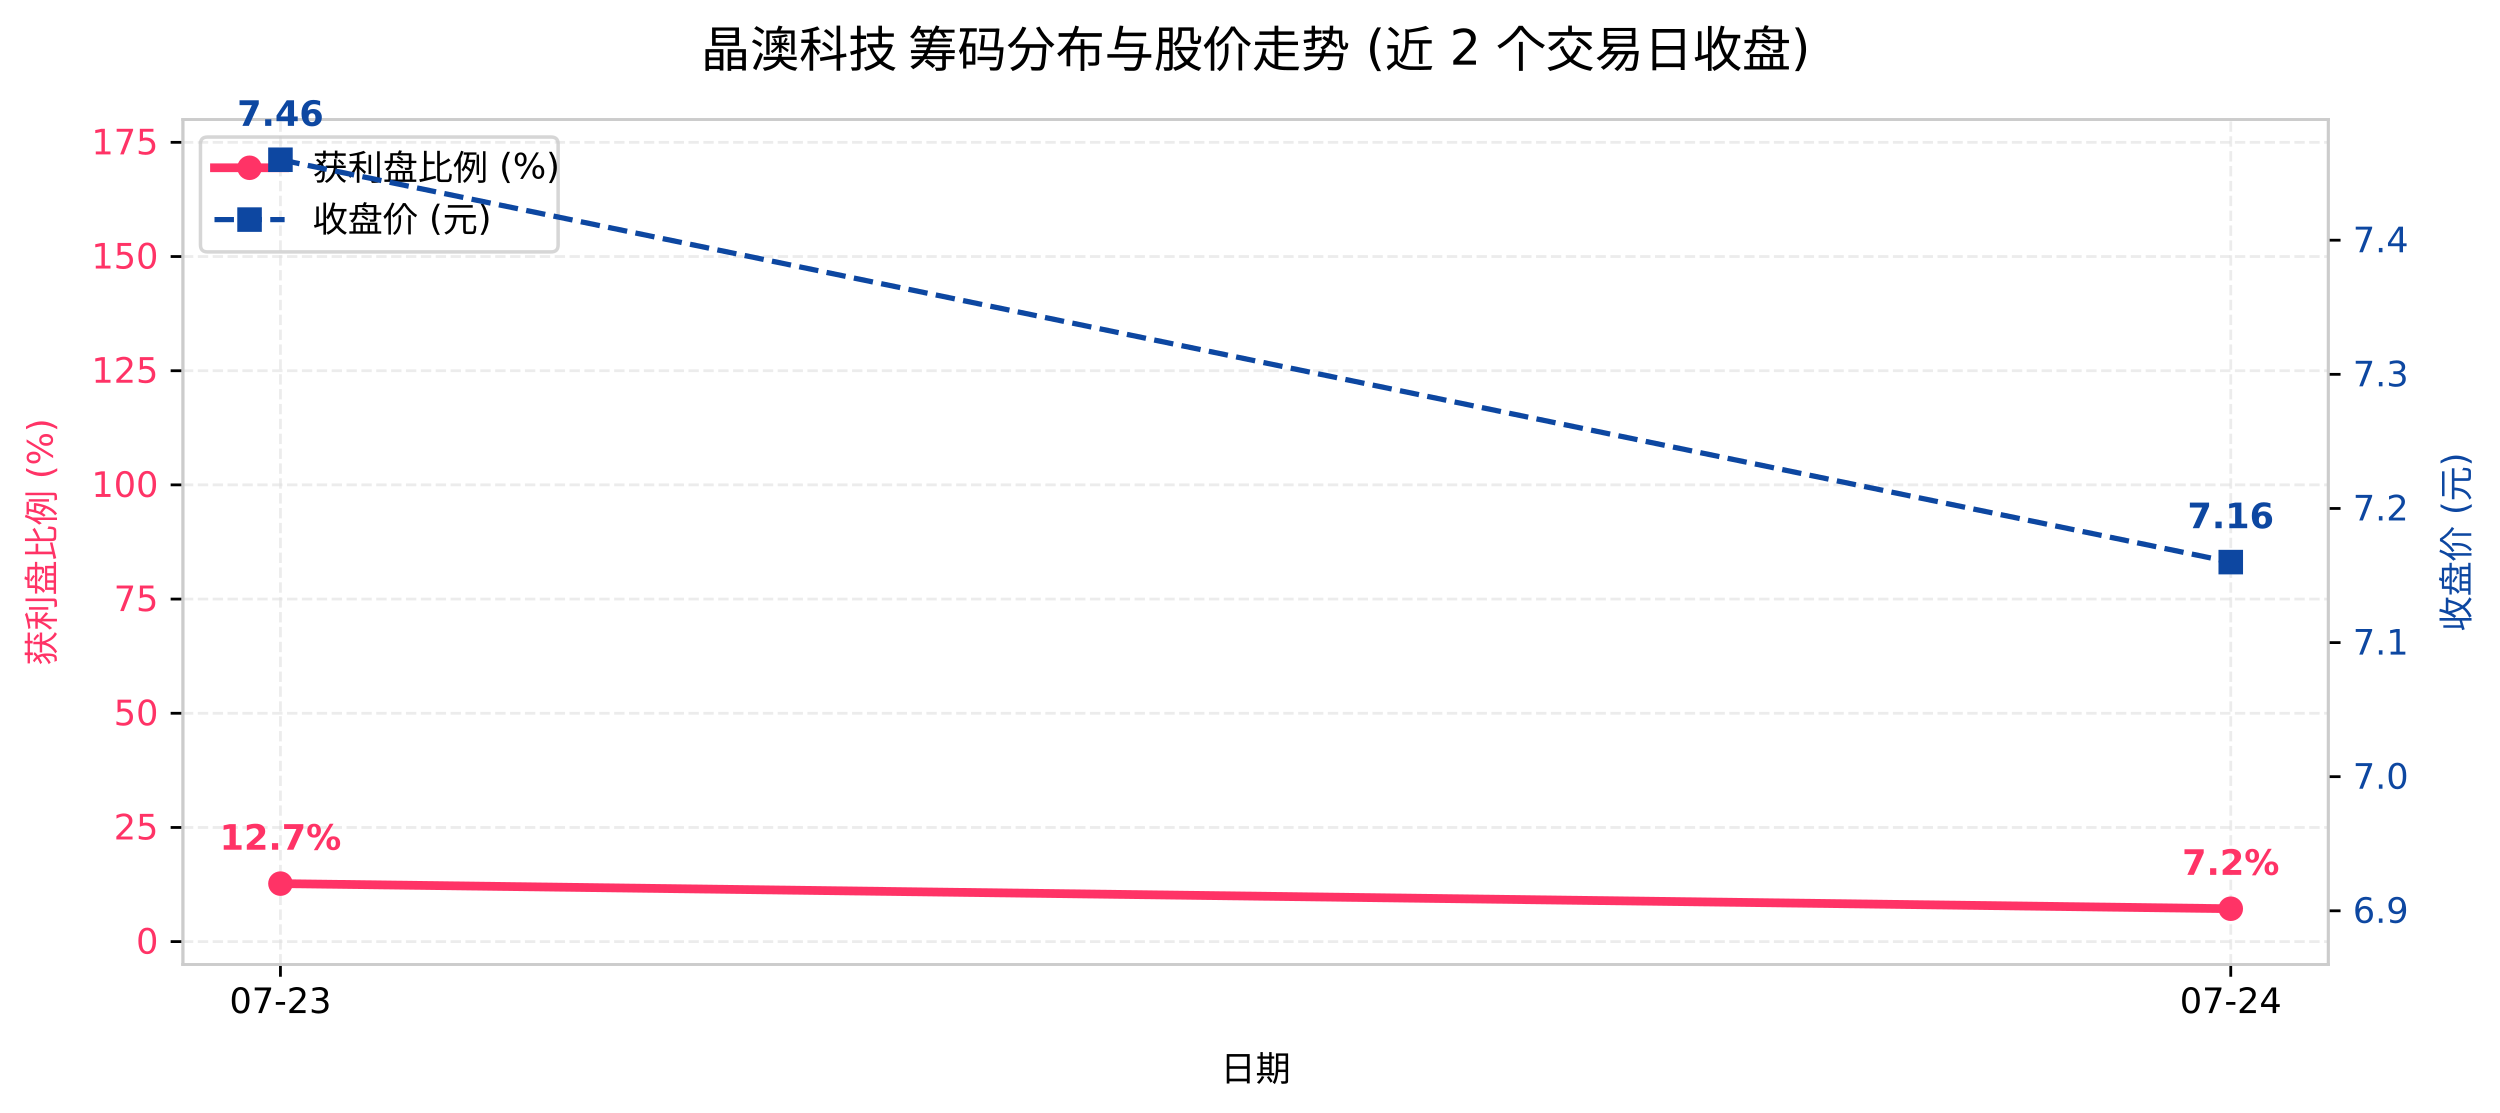
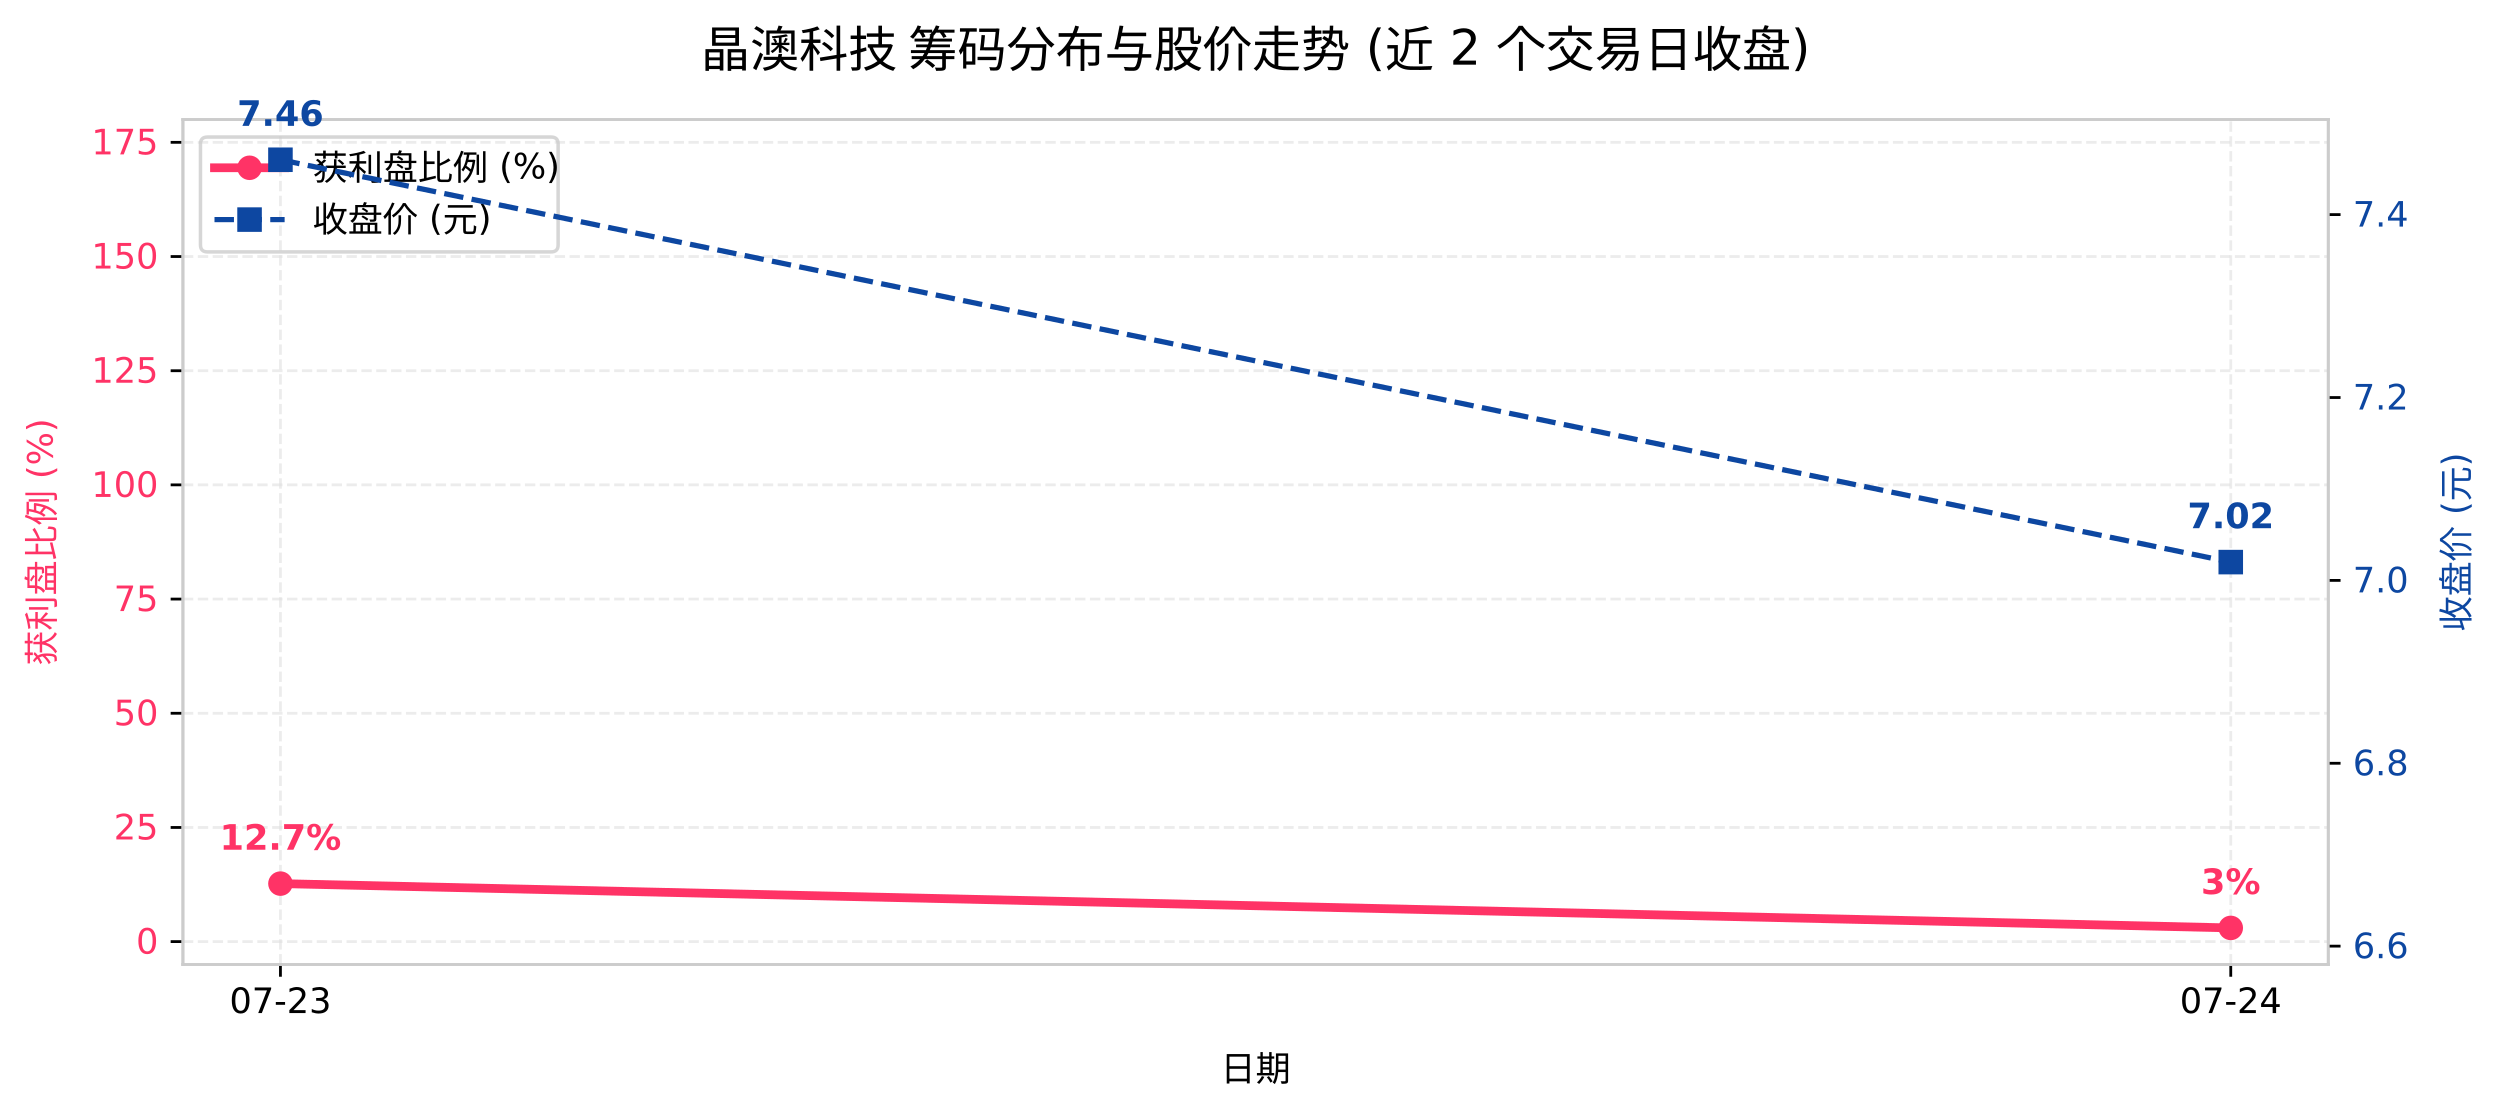
<svg xmlns="http://www.w3.org/2000/svg" xmlns:xlink="http://www.w3.org/1999/xlink" width="712.881pt" height="317.148pt" viewBox="0 0 712.881 317.148" version="1.1">
  <defs>
    <style type="text/css">*{stroke-linejoin: round; stroke-linecap: butt}</style>
  </defs>
  <g id="figure_1">
    <g id="patch_1">
      <path d="M 0 317.148  L 712.881 317.148  L 712.881 0  L 0 0  L 0 317.148  z " style="fill: none" />
    </g>
    <g id="axes_1">
      <g id="patch_2">
        <path d="M 52.163 275.017  L 663.913 275.017  L 663.913 34.08  L 52.163 34.08  L 52.163 275.017  z " style="fill: none" />
      </g>
      <g id="matplotlib.axis_1">
        <g id="xtick_1">
          <g id="line2d_1">
-             <path d="M 79.969 275.017  L 79.969 34.08  " clip-path="url(#pd6dacc0294)" style="fill: none; stroke-dasharray: 2.96,1.28; stroke-dashoffset: 0; stroke: #e0e0e0; stroke-opacity: 0.6; stroke-width: 0.8" />
+             <path d="M 79.969 275.017  L 79.969 34.08  " clip-path="url(#p2d682a8976)" style="fill: none; stroke-dasharray: 2.96,1.28; stroke-dashoffset: 0; stroke: #e0e0e0; stroke-opacity: 0.6; stroke-width: 0.8" />
          </g>
          <g id="line2d_2">
            <defs>
-               <path id="m7fc45a3f30" d="M 0 0  L 0 3.5  " style="stroke: #000000; stroke-width: 0.8" />
+               <path id="mbfc1b9c965" d="M 0 0  L 0 3.5  " style="stroke: #000000; stroke-width: 0.8" />
            </defs>
            <g>
-               <use xlink:href="#m7fc45a3f30" x="79.969" y="275.017" style="stroke: #000000; stroke-width: 0.8" />
+               <use xlink:href="#mbfc1b9c965" x="79.969" y="275.017" style="stroke: #000000; stroke-width: 0.8" />
            </g>
          </g>
          <g id="text_1">
            <text style="font: 10px 'WenQuanYi Zen Hei', 'DejaVu Sans', 'Arial', sans-serif; text-anchor: middle" x="79.969" y="288.873" transform="rotate(-0 79.96932 288.8728)">07-23</text>
          </g>
        </g>
        <g id="xtick_2">
          <g id="line2d_3">
-             <path d="M 636.106 275.017  L 636.106 34.08  " clip-path="url(#pd6dacc0294)" style="fill: none; stroke-dasharray: 2.96,1.28; stroke-dashoffset: 0; stroke: #e0e0e0; stroke-opacity: 0.6; stroke-width: 0.8" />
+             <path d="M 636.106 275.017  L 636.106 34.08  " clip-path="url(#p2d682a8976)" style="fill: none; stroke-dasharray: 2.96,1.28; stroke-dashoffset: 0; stroke: #e0e0e0; stroke-opacity: 0.6; stroke-width: 0.8" />
          </g>
          <g id="line2d_4">
            <g>
-               <use xlink:href="#m7fc45a3f30" x="636.106" y="275.017" style="stroke: #000000; stroke-width: 0.8" />
+               <use xlink:href="#mbfc1b9c965" x="636.106" y="275.017" style="stroke: #000000; stroke-width: 0.8" />
            </g>
          </g>
          <g id="text_2">
            <text style="font: 10px 'WenQuanYi Zen Hei', 'DejaVu Sans', 'Arial', sans-serif; text-anchor: middle" x="636.106" y="288.873" transform="rotate(-0 636.1057 288.8728)">07-24</text>
          </g>
        </g>
        <g id="text_3">
          <text style="font: 10px 'WenQuanYi Zen Hei', 'DejaVu Sans', 'Arial', sans-serif; text-anchor: middle" x="358.038" y="308.287" transform="rotate(-0 358.0375 308.2869)">日期</text>
        </g>
      </g>
      <g id="matplotlib.axis_2">
        <g id="ytick_1">
          <g id="line2d_5">
-             <path d="M 52.163 268.505  L 663.913 268.505  " clip-path="url(#pd6dacc0294)" style="fill: none; stroke-dasharray: 2.96,1.28; stroke-dashoffset: 0; stroke: #e0e0e0; stroke-opacity: 0.6; stroke-width: 0.8" />
+             <path d="M 52.163 268.505  L 663.913 268.505  " clip-path="url(#p2d682a8976)" style="fill: none; stroke-dasharray: 2.96,1.28; stroke-dashoffset: 0; stroke: #e0e0e0; stroke-opacity: 0.6; stroke-width: 0.8" />
          </g>
          <g id="line2d_6">
            <defs>
-               <path id="mdc45550f57" d="M 0 0  L -3.5 0  " style="stroke: #000000; stroke-width: 0.8" />
+               <path id="mebbeb3e107" d="M 0 0  L -3.5 0  " style="stroke: #000000; stroke-width: 0.8" />
            </defs>
            <g>
-               <use xlink:href="#mdc45550f57" x="52.163" y="268.505" style="stroke: #000000; stroke-width: 0.8" />
+               <use xlink:href="#mebbeb3e107" x="52.163" y="268.505" style="stroke: #000000; stroke-width: 0.8" />
            </g>
          </g>
          <g id="text_4">
            <text style="fill: #ff3366; font: 10px 'WenQuanYi Zen Hei', 'DejaVu Sans', 'Arial', sans-serif; text-anchor: end" x="45.163" y="271.933" transform="rotate(-0 45.1625 271.9329)">0</text>
          </g>
        </g>
        <g id="ytick_2">
          <g id="line2d_7">
-             <path d="M 52.163 235.946  L 663.913 235.946  " clip-path="url(#pd6dacc0294)" style="fill: none; stroke-dasharray: 2.96,1.28; stroke-dashoffset: 0; stroke: #e0e0e0; stroke-opacity: 0.6; stroke-width: 0.8" />
+             <path d="M 52.163 235.946  L 663.913 235.946  " clip-path="url(#p2d682a8976)" style="fill: none; stroke-dasharray: 2.96,1.28; stroke-dashoffset: 0; stroke: #e0e0e0; stroke-opacity: 0.6; stroke-width: 0.8" />
          </g>
          <g id="line2d_8">
            <g>
-               <use xlink:href="#mdc45550f57" x="52.163" y="235.946" style="stroke: #000000; stroke-width: 0.8" />
+               <use xlink:href="#mebbeb3e107" x="52.163" y="235.946" style="stroke: #000000; stroke-width: 0.8" />
            </g>
          </g>
          <g id="text_5">
            <text style="fill: #ff3366; font: 10px 'WenQuanYi Zen Hei', 'DejaVu Sans', 'Arial', sans-serif; text-anchor: end" x="45.163" y="239.374" transform="rotate(-0 45.1625 239.3739)">25</text>
          </g>
        </g>
        <g id="ytick_3">
          <g id="line2d_9">
-             <path d="M 52.163 203.387  L 663.913 203.387  " clip-path="url(#pd6dacc0294)" style="fill: none; stroke-dasharray: 2.96,1.28; stroke-dashoffset: 0; stroke: #e0e0e0; stroke-opacity: 0.6; stroke-width: 0.8" />
+             <path d="M 52.163 203.387  L 663.913 203.387  " clip-path="url(#p2d682a8976)" style="fill: none; stroke-dasharray: 2.96,1.28; stroke-dashoffset: 0; stroke: #e0e0e0; stroke-opacity: 0.6; stroke-width: 0.8" />
          </g>
          <g id="line2d_10">
            <g>
-               <use xlink:href="#mdc45550f57" x="52.163" y="203.387" style="stroke: #000000; stroke-width: 0.8" />
+               <use xlink:href="#mebbeb3e107" x="52.163" y="203.387" style="stroke: #000000; stroke-width: 0.8" />
            </g>
          </g>
          <g id="text_6">
            <text style="fill: #ff3366; font: 10px 'WenQuanYi Zen Hei', 'DejaVu Sans', 'Arial', sans-serif; text-anchor: end" x="45.163" y="206.815" transform="rotate(-0 45.1625 206.815)">50</text>
          </g>
        </g>
        <g id="ytick_4">
          <g id="line2d_11">
-             <path d="M 52.163 170.828  L 663.913 170.828  " clip-path="url(#pd6dacc0294)" style="fill: none; stroke-dasharray: 2.96,1.28; stroke-dashoffset: 0; stroke: #e0e0e0; stroke-opacity: 0.6; stroke-width: 0.8" />
+             <path d="M 52.163 170.828  L 663.913 170.828  " clip-path="url(#p2d682a8976)" style="fill: none; stroke-dasharray: 2.96,1.28; stroke-dashoffset: 0; stroke: #e0e0e0; stroke-opacity: 0.6; stroke-width: 0.8" />
          </g>
          <g id="line2d_12">
            <g>
-               <use xlink:href="#mdc45550f57" x="52.163" y="170.828" style="stroke: #000000; stroke-width: 0.8" />
+               <use xlink:href="#mebbeb3e107" x="52.163" y="170.828" style="stroke: #000000; stroke-width: 0.8" />
            </g>
          </g>
          <g id="text_7">
            <text style="fill: #ff3366; font: 10px 'WenQuanYi Zen Hei', 'DejaVu Sans', 'Arial', sans-serif; text-anchor: end" x="45.163" y="174.256" transform="rotate(-0 45.1625 174.256)">75</text>
          </g>
        </g>
        <g id="ytick_5">
          <g id="line2d_13">
-             <path d="M 52.163 138.269  L 663.913 138.269  " clip-path="url(#pd6dacc0294)" style="fill: none; stroke-dasharray: 2.96,1.28; stroke-dashoffset: 0; stroke: #e0e0e0; stroke-opacity: 0.6; stroke-width: 0.8" />
+             <path d="M 52.163 138.269  L 663.913 138.269  " clip-path="url(#p2d682a8976)" style="fill: none; stroke-dasharray: 2.96,1.28; stroke-dashoffset: 0; stroke: #e0e0e0; stroke-opacity: 0.6; stroke-width: 0.8" />
          </g>
          <g id="line2d_14">
            <g>
-               <use xlink:href="#mdc45550f57" x="52.163" y="138.269" style="stroke: #000000; stroke-width: 0.8" />
+               <use xlink:href="#mebbeb3e107" x="52.163" y="138.269" style="stroke: #000000; stroke-width: 0.8" />
            </g>
          </g>
          <g id="text_8">
            <text style="fill: #ff3366; font: 10px 'WenQuanYi Zen Hei', 'DejaVu Sans', 'Arial', sans-serif; text-anchor: end" x="45.163" y="141.697" transform="rotate(-0 45.1625 141.6971)">100</text>
          </g>
        </g>
        <g id="ytick_6">
          <g id="line2d_15">
-             <path d="M 52.163 105.71  L 663.913 105.71  " clip-path="url(#pd6dacc0294)" style="fill: none; stroke-dasharray: 2.96,1.28; stroke-dashoffset: 0; stroke: #e0e0e0; stroke-opacity: 0.6; stroke-width: 0.8" />
+             <path d="M 52.163 105.71  L 663.913 105.71  " clip-path="url(#p2d682a8976)" style="fill: none; stroke-dasharray: 2.96,1.28; stroke-dashoffset: 0; stroke: #e0e0e0; stroke-opacity: 0.6; stroke-width: 0.8" />
          </g>
          <g id="line2d_16">
            <g>
-               <use xlink:href="#mdc45550f57" x="52.163" y="105.71" style="stroke: #000000; stroke-width: 0.8" />
+               <use xlink:href="#mebbeb3e107" x="52.163" y="105.71" style="stroke: #000000; stroke-width: 0.8" />
            </g>
          </g>
          <g id="text_9">
            <text style="fill: #ff3366; font: 10px 'WenQuanYi Zen Hei', 'DejaVu Sans', 'Arial', sans-serif; text-anchor: end" x="45.163" y="109.138" transform="rotate(-0 45.1625 109.1381)">125</text>
          </g>
        </g>
        <g id="ytick_7">
          <g id="line2d_17">
-             <path d="M 52.163 73.151  L 663.913 73.151  " clip-path="url(#pd6dacc0294)" style="fill: none; stroke-dasharray: 2.96,1.28; stroke-dashoffset: 0; stroke: #e0e0e0; stroke-opacity: 0.6; stroke-width: 0.8" />
+             <path d="M 52.163 73.151  L 663.913 73.151  " clip-path="url(#p2d682a8976)" style="fill: none; stroke-dasharray: 2.96,1.28; stroke-dashoffset: 0; stroke: #e0e0e0; stroke-opacity: 0.6; stroke-width: 0.8" />
          </g>
          <g id="line2d_18">
            <g>
-               <use xlink:href="#mdc45550f57" x="52.163" y="73.151" style="stroke: #000000; stroke-width: 0.8" />
+               <use xlink:href="#mebbeb3e107" x="52.163" y="73.151" style="stroke: #000000; stroke-width: 0.8" />
            </g>
          </g>
          <g id="text_10">
            <text style="fill: #ff3366; font: 10px 'WenQuanYi Zen Hei', 'DejaVu Sans', 'Arial', sans-serif; text-anchor: end" x="45.163" y="76.579" transform="rotate(-0 45.1625 76.57918)">150</text>
          </g>
        </g>
        <g id="ytick_8">
          <g id="line2d_19">
-             <path d="M 52.163 40.592  L 663.913 40.592  " clip-path="url(#pd6dacc0294)" style="fill: none; stroke-dasharray: 2.96,1.28; stroke-dashoffset: 0; stroke: #e0e0e0; stroke-opacity: 0.6; stroke-width: 0.8" />
+             <path d="M 52.163 40.592  L 663.913 40.592  " clip-path="url(#p2d682a8976)" style="fill: none; stroke-dasharray: 2.96,1.28; stroke-dashoffset: 0; stroke: #e0e0e0; stroke-opacity: 0.6; stroke-width: 0.8" />
          </g>
          <g id="line2d_20">
            <g>
-               <use xlink:href="#mdc45550f57" x="52.163" y="40.592" style="stroke: #000000; stroke-width: 0.8" />
+               <use xlink:href="#mebbeb3e107" x="52.163" y="40.592" style="stroke: #000000; stroke-width: 0.8" />
            </g>
          </g>
          <g id="text_11">
            <text style="fill: #ff3366; font: 10px 'WenQuanYi Zen Hei', 'DejaVu Sans', 'Arial', sans-serif; text-anchor: end" x="45.163" y="44.02" transform="rotate(-0 45.1625 44.02023)">175</text>
          </g>
        </g>
        <g id="text_12">
          <text style="fill: #ff3366; font: 10px 'WenQuanYi Zen Hei', 'DejaVu Sans', 'Arial', sans-serif; text-anchor: middle" x="15.463" y="154.548" transform="rotate(-90 15.4625 154.5484)">获利盘比例 (%)</text>
        </g>
      </g>
      <g id="line2d_21">
-         <path d="M 79.969 251.965  L 636.106 259.128  " clip-path="url(#pd6dacc0294)" style="fill: none; stroke: #ff3366; stroke-width: 2.5; stroke-linecap: square" />
+         <path d="M 79.969 251.965  L 636.106 264.598  " clip-path="url(#p2d682a8976)" style="fill: none; stroke: #ff3366; stroke-width: 2.5; stroke-linecap: square" />
        <defs>
-           <path id="m74c1d214d3" d="M 0 3  C 0.796 3 1.559 2.684 2.121 2.121  C 2.684 1.559 3 0.796 3 0  C 3 -0.796 2.684 -1.559 2.121 -2.121  C 1.559 -2.684 0.796 -3 0 -3  C -0.796 -3 -1.559 -2.684 -2.121 -2.121  C -2.684 -1.559 -3 -0.796 -3 0  C -3 0.796 -2.684 1.559 -2.121 2.121  C -1.559 2.684 -0.796 3 0 3  z " style="stroke: #ff3366" />
+           <path id="m8368b2347e" d="M 0 3  C 0.796 3 1.559 2.684 2.121 2.121  C 2.684 1.559 3 0.796 3 0  C 3 -0.796 2.684 -1.559 2.121 -2.121  C 1.559 -2.684 0.796 -3 0 -3  C -0.796 -3 -1.559 -2.684 -2.121 -2.121  C -2.684 -1.559 -3 -0.796 -3 0  C -3 0.796 -2.684 1.559 -2.121 2.121  C -1.559 2.684 -0.796 3 0 3  z " style="stroke: #ff3366" />
        </defs>
-         <g clip-path="url(#pd6dacc0294)">
-           <use xlink:href="#m74c1d214d3" x="79.969" y="251.965" style="fill: #ff3366; stroke: #ff3366" />
-           <use xlink:href="#m74c1d214d3" x="636.106" y="259.128" style="fill: #ff3366; stroke: #ff3366" />
+         <g clip-path="url(#p2d682a8976)">
+           <use xlink:href="#m8368b2347e" x="79.969" y="251.965" style="fill: #ff3366; stroke: #ff3366" />
+           <use xlink:href="#m8368b2347e" x="636.106" y="264.598" style="fill: #ff3366; stroke: #ff3366" />
        </g>
      </g>
      <g id="patch_3">
        <path d="M 52.163 275.017  L 52.163 34.08  " style="fill: none; stroke: #cccccc; stroke-width: 0.8; stroke-linejoin: miter; stroke-linecap: square" />
      </g>
      <g id="patch_4">
        <path d="M 663.913 275.017  L 663.913 34.08  " style="fill: none; stroke: #cccccc; stroke-width: 0.8; stroke-linejoin: miter; stroke-linecap: square" />
      </g>
      <g id="patch_5">
        <path d="M 52.163 275.017  L 663.913 275.017  " style="fill: none; stroke: #cccccc; stroke-width: 0.8; stroke-linejoin: miter; stroke-linecap: square" />
      </g>
      <g id="patch_6">
        <path d="M 52.163 34.08  L 663.913 34.08  " style="fill: none; stroke: #cccccc; stroke-width: 0.8; stroke-linejoin: miter; stroke-linecap: square" />
      </g>
      <g id="text_13">
        <text style="fill: #ff3366; font: 700 10px 'WenQuanYi Zen Hei', 'DejaVu Sans', 'Arial', sans-serif; text-anchor: middle" x="79.969" y="242.304" transform="rotate(-0 79.96932 242.3039)">12.7%</text>
      </g>
      <g id="text_14">
-         <text style="fill: #ff3366; font: 700 10px 'WenQuanYi Zen Hei', 'DejaVu Sans', 'Arial', sans-serif; text-anchor: middle" x="636.106" y="249.467" transform="rotate(-0 636.1057 249.4669)">7.2%</text>
+         <text style="fill: #ff3366; font: 700 10px 'WenQuanYi Zen Hei', 'DejaVu Sans', 'Arial', sans-serif; text-anchor: middle" x="636.106" y="254.937" transform="rotate(-0 636.1057 254.9368)">3%</text>
      </g>
      <g id="legend_1">
        <g id="patch_7">
          <path d="M 59.163 71.829  L 157.15 71.829  Q 159.15 71.829 159.15 69.829  L 159.15 41.08  Q 159.15 39.08 157.15 39.08  L 59.163 39.08  Q 57.163 39.08 57.163 41.08  L 57.163 69.829  Q 57.163 71.829 59.163 71.829  L 59.163 71.829  z " style="fill: none; opacity: 0.8; stroke: #cccccc; stroke-linejoin: miter" />
        </g>
        <g id="line2d_22">
          <path d="M 61.163 47.843  L 71.162 47.843  L 81.162 47.843  " style="fill: none; stroke: #ff3366; stroke-width: 2.5; stroke-linecap: square" />
          <g>
-             <use xlink:href="#m74c1d214d3" x="71.162" y="47.843" style="fill: #ff3366; stroke: #ff3366" />
+             <use xlink:href="#m8368b2347e" x="71.162" y="47.843" style="fill: #ff3366; stroke: #ff3366" />
          </g>
        </g>
        <g id="text_15">
          <text style="font: 10px 'WenQuanYi Zen Hei', 'DejaVu Sans', 'Arial', sans-serif; text-anchor: start" x="89.162" y="51.343" transform="rotate(-0 89.1625 51.34281)">获利盘比例 (%)</text>
        </g>
        <g id="line2d_23">
          <path d="M 61.163 62.619  L 71.162 62.619  L 81.162 62.619  " style="fill: none; stroke-dasharray: 5.55,2.4; stroke-dashoffset: 0; stroke: #0d47a1; stroke-width: 1.5" />
          <defs>
-             <path id="m7b5b8cf1f6" d="M -3 3  L 3 3  L 3 -3  L -3 -3  z " style="stroke: #0d47a1; stroke-linejoin: miter" />
+             <path id="m6477bd5adc" d="M -3 3  L 3 3  L 3 -3  L -3 -3  z " style="stroke: #0d47a1; stroke-linejoin: miter" />
          </defs>
          <g>
-             <use xlink:href="#m7b5b8cf1f6" x="71.162" y="62.619" style="fill: #0d47a1; stroke: #0d47a1; stroke-linejoin: miter" />
+             <use xlink:href="#m6477bd5adc" x="71.162" y="62.619" style="fill: #0d47a1; stroke: #0d47a1; stroke-linejoin: miter" />
          </g>
        </g>
        <g id="text_16">
          <text style="font: 10px 'WenQuanYi Zen Hei', 'DejaVu Sans', 'Arial', sans-serif; text-anchor: start" x="89.162" y="66.119" transform="rotate(-0 89.1625 66.11938)">收盘价 (元)</text>
        </g>
      </g>
    </g>
    <g id="axes_2">
      <g id="matplotlib.axis_3">
        <g id="ytick_9">
          <g id="line2d_24">
            <defs>
-               <path id="m52e9212095" d="M 0 0  L 3.5 0  " style="stroke: #000000; stroke-width: 0.8" />
+               <path id="macdc7ba87b" d="M 0 0  L 3.5 0  " style="stroke: #000000; stroke-width: 0.8" />
            </defs>
            <g>
-               <use xlink:href="#m52e9212095" x="663.913" y="259.719" style="stroke: #000000; stroke-width: 0.8" />
+               <use xlink:href="#macdc7ba87b" x="663.913" y="269.801" style="stroke: #000000; stroke-width: 0.8" />
            </g>
          </g>
          <g id="text_17">
-             <text style="fill: #0d47a1; font: 10px 'WenQuanYi Zen Hei', 'DejaVu Sans', 'Arial', sans-serif; text-anchor: start" x="670.913" y="263.147" transform="rotate(-0 670.9125 263.1471)">6.9</text>
+             <text style="fill: #0d47a1; font: 10px 'WenQuanYi Zen Hei', 'DejaVu Sans', 'Arial', sans-serif; text-anchor: start" x="670.913" y="273.23" transform="rotate(-0 670.9125 273.2296)">6.6</text>
          </g>
        </g>
        <g id="ytick_10">
          <g id="line2d_25">
            <g>
-               <use xlink:href="#m52e9212095" x="663.913" y="221.475" style="stroke: #000000; stroke-width: 0.8" />
+               <use xlink:href="#macdc7ba87b" x="663.913" y="217.651" style="stroke: #000000; stroke-width: 0.8" />
            </g>
          </g>
          <g id="text_18">
-             <text style="fill: #0d47a1; font: 10px 'WenQuanYi Zen Hei', 'DejaVu Sans', 'Arial', sans-serif; text-anchor: start" x="670.913" y="224.903" transform="rotate(-0 670.9125 224.9033)">7.0</text>
+             <text style="fill: #0d47a1; font: 10px 'WenQuanYi Zen Hei', 'DejaVu Sans', 'Arial', sans-serif; text-anchor: start" x="670.913" y="221.079" transform="rotate(-0 670.9125 221.0789)">6.8</text>
          </g>
        </g>
        <g id="ytick_11">
          <g id="line2d_26">
            <g>
-               <use xlink:href="#m52e9212095" x="663.913" y="183.231" style="stroke: #000000; stroke-width: 0.8" />
+               <use xlink:href="#macdc7ba87b" x="663.913" y="165.5" style="stroke: #000000; stroke-width: 0.8" />
            </g>
          </g>
          <g id="text_19">
-             <text style="fill: #0d47a1; font: 10px 'WenQuanYi Zen Hei', 'DejaVu Sans', 'Arial', sans-serif; text-anchor: start" x="670.913" y="186.659" transform="rotate(-0 670.9125 186.6594)">7.1</text>
+             <text style="fill: #0d47a1; font: 10px 'WenQuanYi Zen Hei', 'DejaVu Sans', 'Arial', sans-serif; text-anchor: start" x="670.913" y="168.928" transform="rotate(-0 670.9125 168.9282)">7.0</text>
          </g>
        </g>
        <g id="ytick_12">
          <g id="line2d_27">
            <g>
-               <use xlink:href="#m52e9212095" x="663.913" y="144.987" style="stroke: #000000; stroke-width: 0.8" />
+               <use xlink:href="#macdc7ba87b" x="663.913" y="113.349" style="stroke: #000000; stroke-width: 0.8" />
            </g>
          </g>
          <g id="text_20">
-             <text style="fill: #0d47a1; font: 10px 'WenQuanYi Zen Hei', 'DejaVu Sans', 'Arial', sans-serif; text-anchor: start" x="670.913" y="148.416" transform="rotate(-0 670.9125 148.4156)">7.2</text>
+             <text style="fill: #0d47a1; font: 10px 'WenQuanYi Zen Hei', 'DejaVu Sans', 'Arial', sans-serif; text-anchor: start" x="670.913" y="116.778" transform="rotate(-0 670.9125 116.7775)">7.2</text>
          </g>
        </g>
        <g id="ytick_13">
          <g id="line2d_28">
            <g>
-               <use xlink:href="#m52e9212095" x="663.913" y="106.744" style="stroke: #000000; stroke-width: 0.8" />
+               <use xlink:href="#macdc7ba87b" x="663.913" y="61.199" style="stroke: #000000; stroke-width: 0.8" />
            </g>
          </g>
          <g id="text_21">
-             <text style="fill: #0d47a1; font: 10px 'WenQuanYi Zen Hei', 'DejaVu Sans', 'Arial', sans-serif; text-anchor: start" x="670.913" y="110.172" transform="rotate(-0 670.9125 110.1718)">7.3</text>
-           </g>
-         </g>
-         <g id="ytick_14">
-           <g id="line2d_29">
-             <g>
-               <use xlink:href="#m52e9212095" x="663.913" y="68.5" style="stroke: #000000; stroke-width: 0.8" />
-             </g>
-           </g>
-           <g id="text_22">
-             <text style="fill: #0d47a1; font: 10px 'WenQuanYi Zen Hei', 'DejaVu Sans', 'Arial', sans-serif; text-anchor: start" x="670.913" y="71.928" transform="rotate(-0 670.9125 71.9279)">7.4</text>
-           </g>
-         </g>
-         <g id="text_23">
+             <text style="fill: #0d47a1; font: 10px 'WenQuanYi Zen Hei', 'DejaVu Sans', 'Arial', sans-serif; text-anchor: start" x="670.913" y="64.627" transform="rotate(-0 670.9125 64.6268)">7.4</text>
+           </g>
+         </g>
+         <g id="text_22">
          <text style="fill: #0d47a1; font: 10px 'WenQuanYi Zen Hei', 'DejaVu Sans', 'Arial', sans-serif; text-anchor: middle" x="703.972" y="154.548" transform="rotate(-90 703.9719 154.5484)">收盘价 (元)</text>
        </g>
      </g>
-       <g id="line2d_30">
-         <path d="M 79.969 45.553  L 636.106 160.285  " clip-path="url(#pd6dacc0294)" style="fill: none; stroke-dasharray: 5.55,2.4; stroke-dashoffset: 0; stroke: #0d47a1; stroke-width: 1.5" />
-         <g clip-path="url(#pd6dacc0294)">
-           <use xlink:href="#m7b5b8cf1f6" x="79.969" y="45.553" style="fill: #0d47a1; stroke: #0d47a1; stroke-linejoin: miter" />
-           <use xlink:href="#m7b5b8cf1f6" x="636.106" y="160.285" style="fill: #0d47a1; stroke: #0d47a1; stroke-linejoin: miter" />
+       <g id="line2d_29">
+         <path d="M 79.969 45.553  L 636.106 160.285  " clip-path="url(#p2d682a8976)" style="fill: none; stroke-dasharray: 5.55,2.4; stroke-dashoffset: 0; stroke: #0d47a1; stroke-width: 1.5" />
+         <g clip-path="url(#p2d682a8976)">
+           <use xlink:href="#m6477bd5adc" x="79.969" y="45.553" style="fill: #0d47a1; stroke: #0d47a1; stroke-linejoin: miter" />
+           <use xlink:href="#m6477bd5adc" x="636.106" y="160.285" style="fill: #0d47a1; stroke: #0d47a1; stroke-linejoin: miter" />
        </g>
      </g>
      <g id="patch_8">
        <path d="M 52.163 275.017  L 52.163 34.08  " style="fill: none; stroke: #cccccc; stroke-width: 0.8; stroke-linejoin: miter; stroke-linecap: square" />
      </g>
      <g id="patch_9">
        <path d="M 663.913 275.017  L 663.913 34.08  " style="fill: none; stroke: #cccccc; stroke-width: 0.8; stroke-linejoin: miter; stroke-linecap: square" />
      </g>
      <g id="patch_10">
        <path d="M 52.163 275.017  L 663.913 275.017  " style="fill: none; stroke: #cccccc; stroke-width: 0.8; stroke-linejoin: miter; stroke-linecap: square" />
      </g>
      <g id="patch_11">
        <path d="M 52.163 34.08  L 663.913 34.08  " style="fill: none; stroke: #cccccc; stroke-width: 0.8; stroke-linejoin: miter; stroke-linecap: square" />
      </g>
+       <g id="text_23">
+         <text style="fill: #0d47a1; font: 700 10px 'WenQuanYi Zen Hei', 'DejaVu Sans', 'Arial', sans-serif; text-anchor: middle" x="79.969" y="35.893" transform="rotate(-0 79.96932 35.89253)">7.46</text>
+       </g>
      <g id="text_24">
-         <text style="fill: #0d47a1; font: 700 10px 'WenQuanYi Zen Hei', 'DejaVu Sans', 'Arial', sans-serif; text-anchor: middle" x="79.969" y="35.893" transform="rotate(-0 79.96932 35.89253)">7.46</text>
+         <text style="fill: #0d47a1; font: 700 10px 'WenQuanYi Zen Hei', 'DejaVu Sans', 'Arial', sans-serif; text-anchor: middle" x="636.106" y="150.624" transform="rotate(-0 636.1057 150.6241)">7.02</text>
      </g>
      <g id="text_25">
-         <text style="fill: #0d47a1; font: 700 10px 'WenQuanYi Zen Hei', 'DejaVu Sans', 'Arial', sans-serif; text-anchor: middle" x="636.106" y="150.624" transform="rotate(-0 636.1057 150.6241)">7.16</text>
-       </g>
-       <g id="text_26">
        <text style="font: 14px 'WenQuanYi Zen Hei', 'DejaVu Sans', 'Arial', sans-serif; text-anchor: middle" x="358.038" y="19.08" transform="rotate(-0 358.0375 19.08031)">晶澳科技 筹码分布与股价走势 (近 2 个交易日收盘)</text>
      </g>
    </g>
  </g>
  <defs>
-     <clipPath id="pd6dacc0294">
+     <clipPath id="p2d682a8976">
      <rect x="52.163" y="34.08" width="611.75" height="240.936" />
    </clipPath>
  </defs>
</svg>
